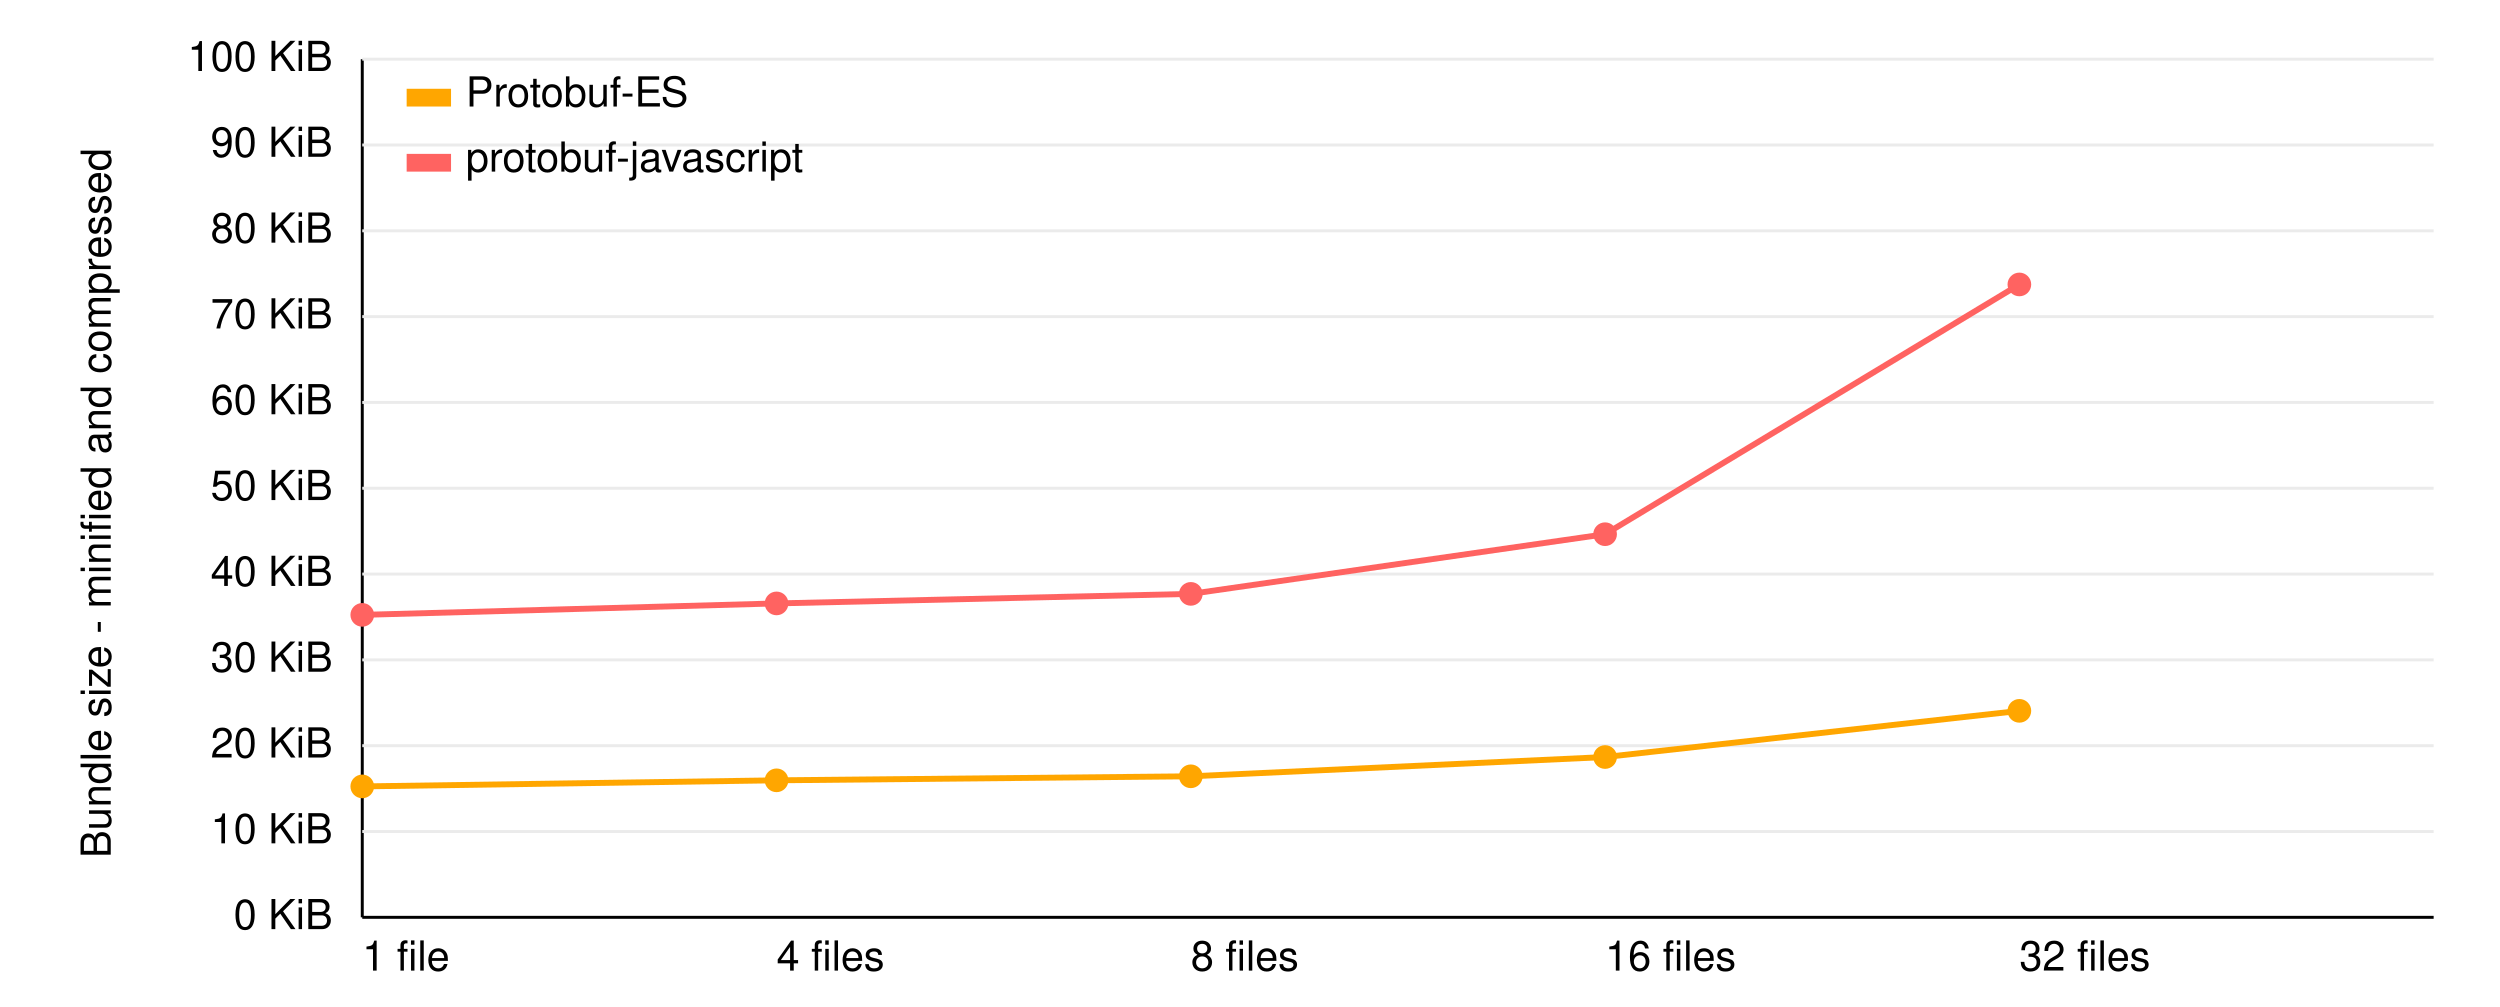
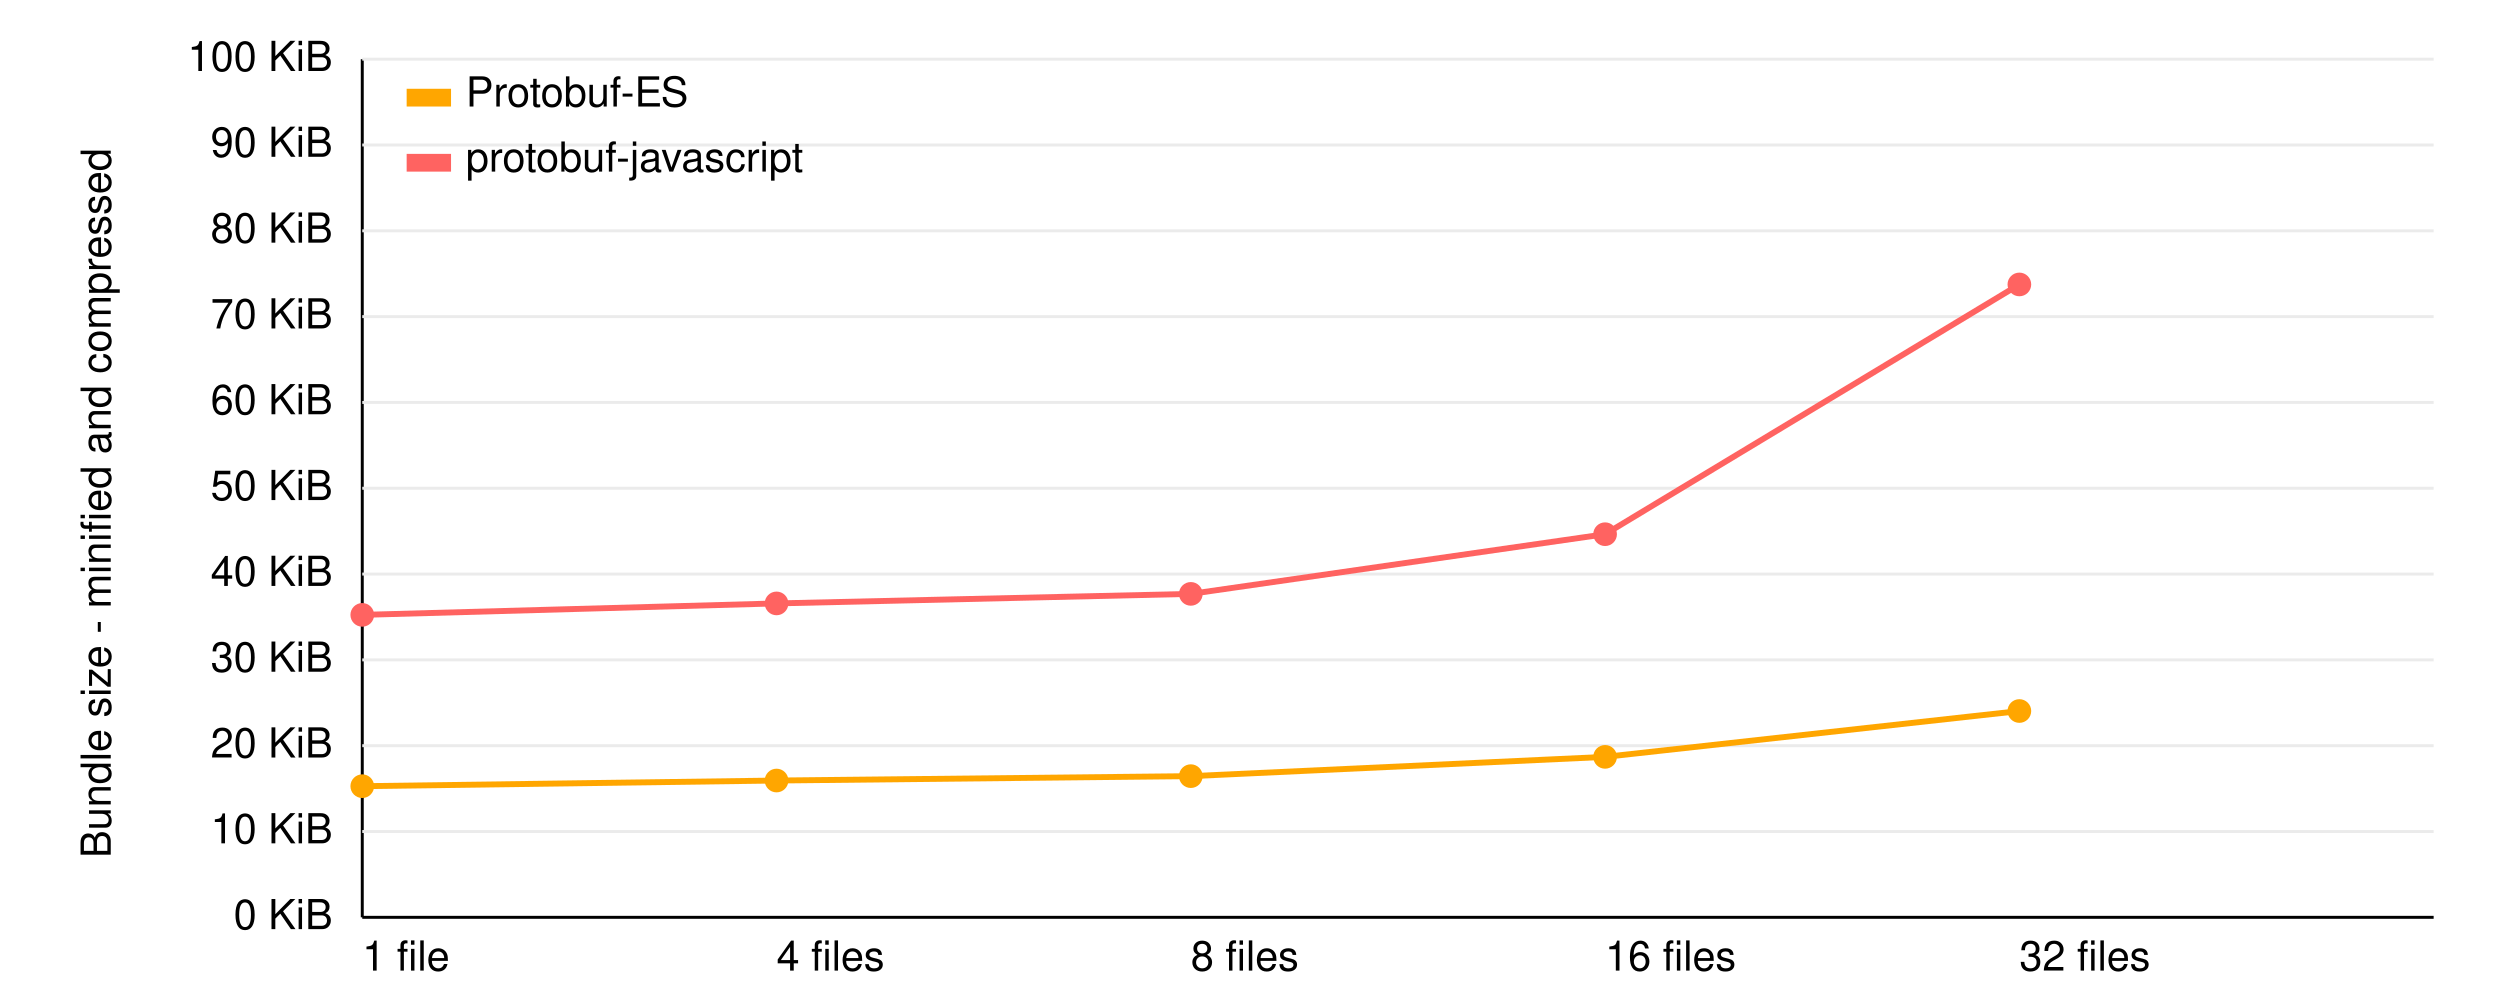
<svg xmlns="http://www.w3.org/2000/svg" version="1.1" width="820px" height="330px" viewBox="0 0 820 340" class="chart">
  <style>
      
      text {
        font: 14px Verdana, Helvetica, Arial, sans-serif;
      }
      
    </style>
  <rect x="-10%" y="-10%" width="120%" height="120%" fill="#ffffff" />
  <g transform="translate(110,310)">
    <line y1="0" x2="700" stroke="black" />
    <text x="0" y="18" text-anchor="start">1 file</text>
    <text x="140" y="18" text-anchor="start">4 files</text>
    <text x="280" y="18" text-anchor="start">8 files</text>
    <text x="420" y="18" text-anchor="start">16 files</text>
    <text x="560" y="18" text-anchor="start">32 files</text>
  </g>
  <g transform="translate(110, 20)">
    <line x1="0" x2="0" y1="0" y2="290" stroke="black" />
    <g transform="rotate(-90), translate(-150,-85)">
      <text text-anchor="middle">Bundle size - minified and compressed</text>
    </g>
    <text x="-10" y="4" text-anchor="end">100 KiB</text>
    <line x1="0" x2="700" y1="0" y2="0" stroke="#ebebeb" />
    <text x="-10" y="33" text-anchor="end">90 KiB</text>
    <line x1="0" x2="700" y1="29" y2="29" stroke="#ebebeb" />
    <text x="-10" y="62" text-anchor="end">80 KiB</text>
    <line x1="0" x2="700" y1="58" y2="58" stroke="#ebebeb" />
    <text x="-10" y="91" text-anchor="end">70 KiB</text>
    <line x1="0" x2="700" y1="87" y2="87" stroke="#ebebeb" />
    <text x="-10" y="120" text-anchor="end">60 KiB</text>
    <line x1="0" x2="700" y1="116" y2="116" stroke="#ebebeb" />
    <text x="-10" y="149" text-anchor="end">50 KiB</text>
    <line x1="0" x2="700" y1="145" y2="145" stroke="#ebebeb" />
    <text x="-10" y="178" text-anchor="end">40 KiB</text>
    <line x1="0" x2="700" y1="174" y2="174" stroke="#ebebeb" />
    <text x="-10" y="207" text-anchor="end">30 KiB</text>
    <line x1="0" x2="700" y1="203" y2="203" stroke="#ebebeb" />
    <text x="-10" y="236" text-anchor="end">20 KiB</text>
    <line x1="0" x2="700" y1="232" y2="232" stroke="#ebebeb" />
    <text x="-10" y="265" text-anchor="end">10 KiB</text>
    <line x1="0" x2="700" y1="261" y2="261" stroke="#ebebeb" />
    <text x="-10" y="294" text-anchor="end">0 KiB</text>
  </g>
  <g transform="translate(110, 20)">
-     <polyline fill="none" stroke="#ffa600" stroke-width="2" points="0,245.758 140,243.702 280,242.343 420,235.829 560,220.222">
+     <polyline fill="none" stroke="#ffa600" stroke-width="2" points="0,245.682 140,243.773 280,242.289 420,235.775 560,220.281">
    </polyline>
-     <circle cx="0" cy="245.758" r="4" fill="#ffa600" />
-     <circle cx="140" cy="243.702" r="4" fill="#ffa600" />
-     <circle cx="280" cy="242.343" r="4" fill="#ffa600" />
-     <circle cx="420" cy="235.829" r="4" fill="#ffa600" />
-     <circle cx="560" cy="220.222" r="4" fill="#ffa600" />
+     <circle cx="0" cy="245.682" r="4" fill="#ffa600" />
+     <circle cx="140" cy="243.773" r="4" fill="#ffa600" />
+     <circle cx="280" cy="242.289" r="4" fill="#ffa600" />
+     <circle cx="420" cy="235.775" r="4" fill="#ffa600" />
+     <circle cx="560" cy="220.281" r="4" fill="#ffa600" />
  </g>
  <g transform="translate(110, 20)">
    <polyline fill="none" stroke="#ff6361" stroke-width="2" points="0,187.789 140,183.918 280,180.695 420,160.528 560,76.125">
    </polyline>
    <circle cx="0" cy="187.789" r="4" fill="#ff6361" />
    <circle cx="140" cy="183.918" r="4" fill="#ff6361" />
    <circle cx="280" cy="180.695" r="4" fill="#ff6361" />
    <circle cx="420" cy="160.528" r="4" fill="#ff6361" />
    <circle cx="560" cy="76.125" r="4" fill="#ff6361" />
  </g>
  <g transform="translate(125, 30)">
    <g transform="translate(0, 0)">
      <rect width="15" height="6" fill="#ffa600" />
      <text x="20" y="6">Protobuf-ES</text>
    </g>
    <g transform="translate(0, 22)">
      <rect width="15" height="6" fill="#ff6361" />
      <text x="20" y="6">protobuf-javascript</text>
    </g>
  </g>
</svg>
